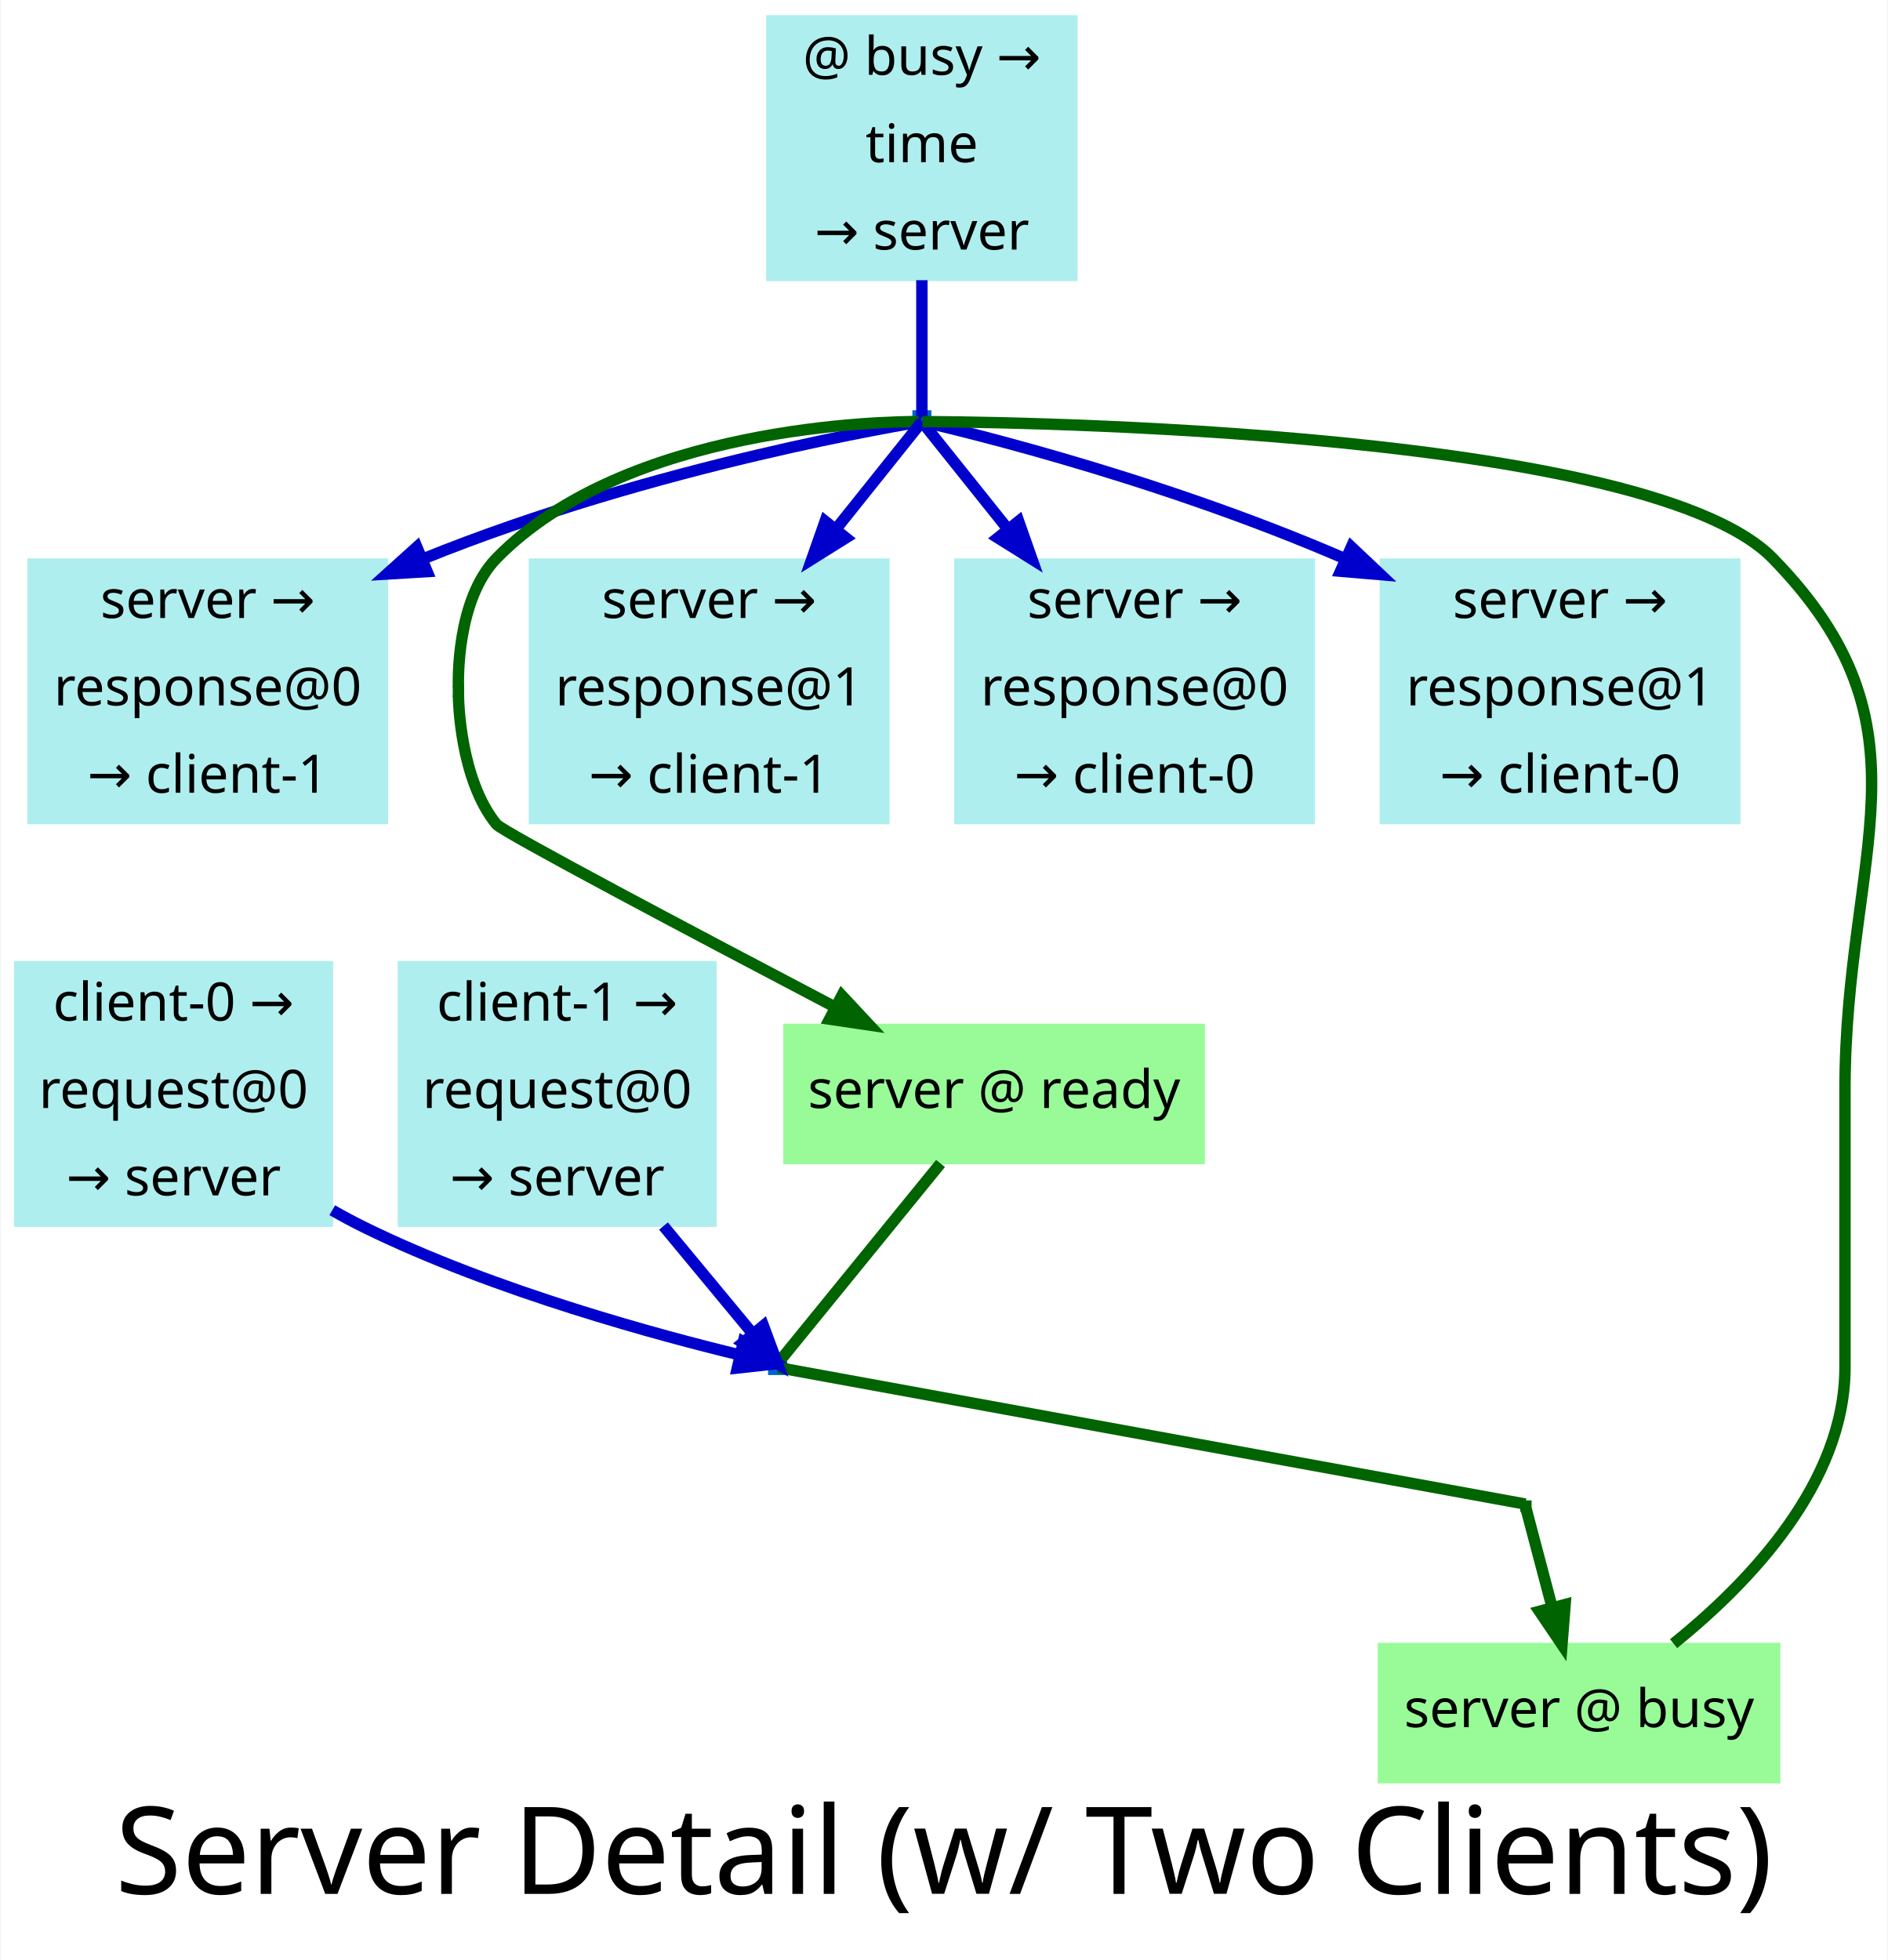
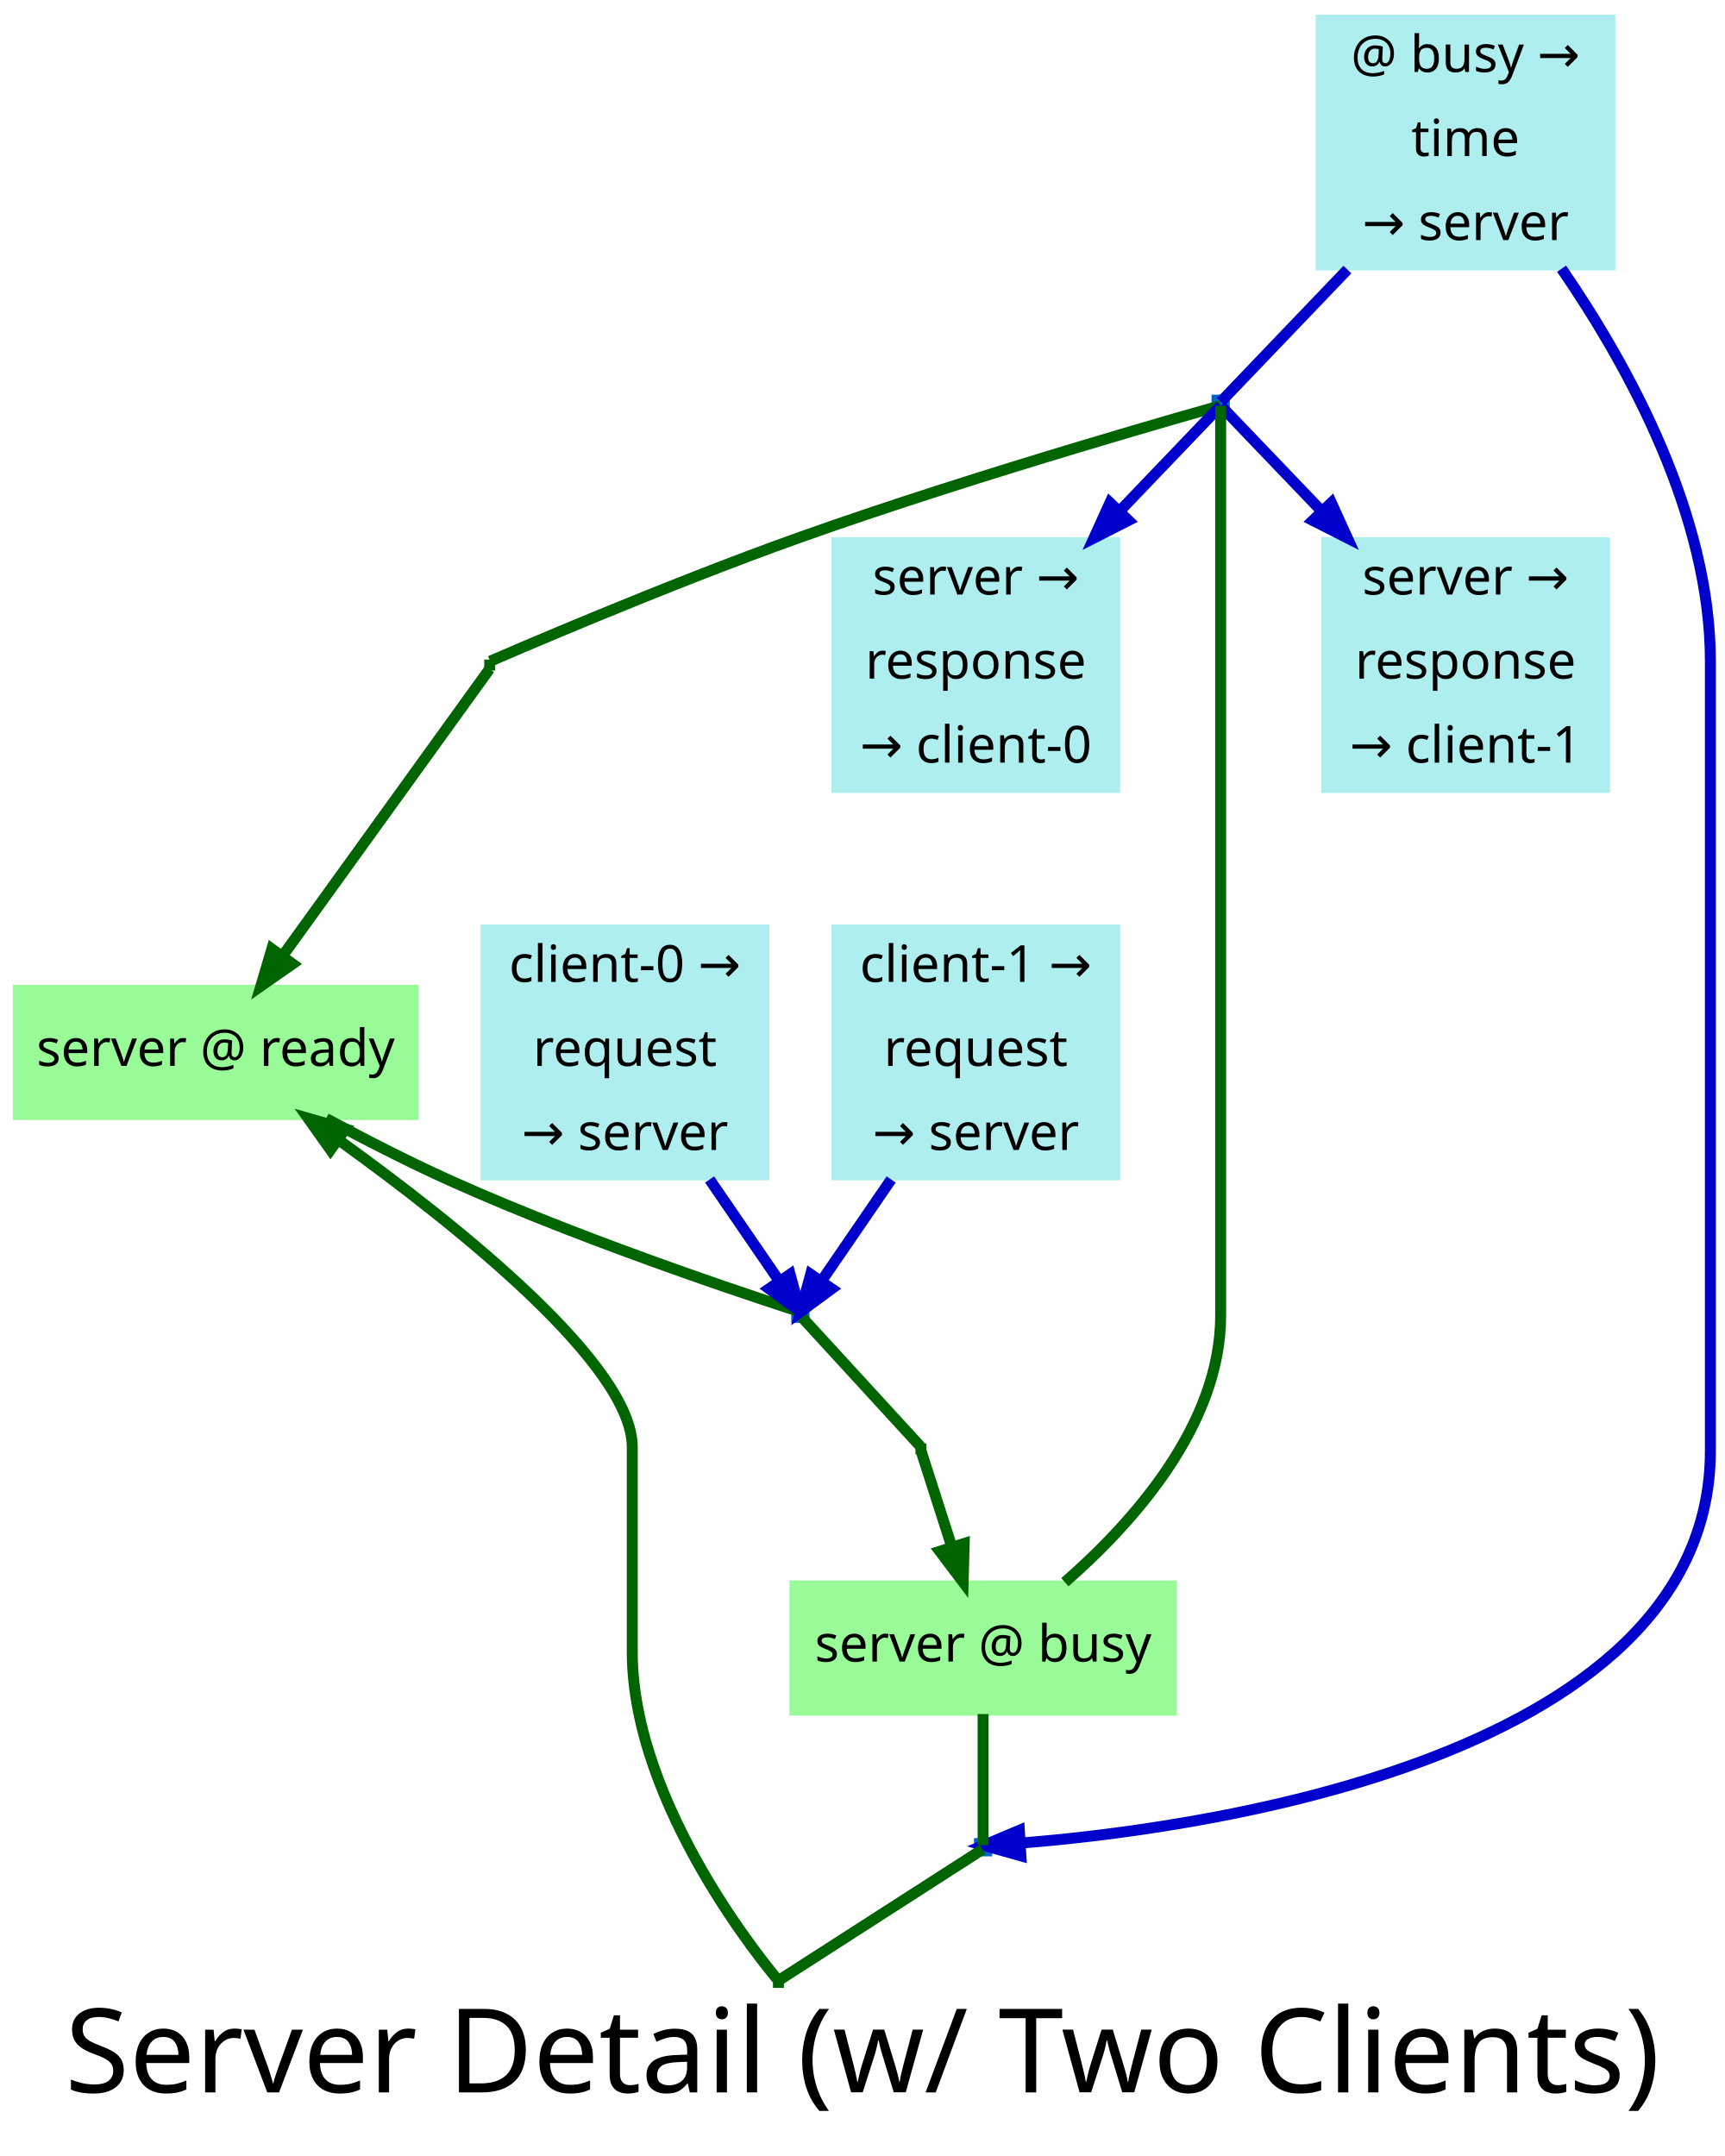
- <svg xmlns="http://www.w3.org/2000/svg" width="497pt" height="516pt" viewBox="0.00 0.00 496.63 516.00">
-   <g id="graph0" class="graph" transform="scale(1 1) rotate(0) translate(4 512)">
-     <polygon fill="white" stroke="transparent" points="-4,4 -4,-512 492.63,-512 492.63,4 -4,4" />
-     <text text-anchor="middle" x="244.31" y="-13.4" font-family="Sans-Serif" font-size="32.00">Server Detail (w/ Two Clients)</text>
+ <svg xmlns="http://www.w3.org/2000/svg" width="472pt" height="590pt" viewBox="0.00 0.00 472.00 590.00">
+   <g id="graph0" class="graph" transform="scale(1 1) rotate(0) translate(4 586)">
+     <polygon fill="white" stroke="transparent" points="-4,4 -4,-586 468,-586 468,4 -4,4" />
+     <text text-anchor="middle" x="232" y="-13.4" font-family="Sans-Serif" font-size="32.00">Server Detail (w/ Two Clients)</text>
    <g id="node1" class="node">
-       <polygon fill="paleturquoise" stroke="paleturquoise" points="3.5,-295.5 3.5,-364.5 97.5,-364.5 97.5,-295.5 3.5,-295.5" />
-       <text text-anchor="middle" x="50.5" y="-349.3" font-family="Sans-Serif" font-size="14.00">server →</text>
-       <polyline fill="none" stroke="paleturquoise" points="3.5,-341.5 97.5,-341.5 " />
-       <text text-anchor="middle" x="50.5" y="-326.3" font-family="Sans-Serif" font-size="14.00">response@0</text>
-       <polyline fill="none" stroke="paleturquoise" points="3.5,-318.5 97.5,-318.5 " />
-       <text text-anchor="middle" x="50.5" y="-303.3" font-family="Sans-Serif" font-size="14.00">→ client-1</text>
+       <polygon fill="paleturquoise" stroke="paleturquoise" points="358,-369.5 358,-438.5 436,-438.5 436,-369.5 358,-369.5" />
+       <text text-anchor="middle" x="397" y="-423.3" font-family="Sans-Serif" font-size="14.00">server →</text>
+       <polyline fill="none" stroke="paleturquoise" points="358,-415.5 436,-415.5 " />
+       <text text-anchor="middle" x="397" y="-400.3" font-family="Sans-Serif" font-size="14.00">response</text>
+       <polyline fill="none" stroke="paleturquoise" points="358,-392.5 436,-392.5 " />
+       <text text-anchor="middle" x="397" y="-377.3" font-family="Sans-Serif" font-size="14.00">→ client-1</text>
    </g>
    <g id="node2" class="node">
-       <polygon fill="paleturquoise" stroke="paleturquoise" points="198,-438.5 198,-507.5 279,-507.5 279,-438.5 198,-438.5" />
-       <text text-anchor="middle" x="238.5" y="-492.3" font-family="Sans-Serif" font-size="14.00">@ busy →</text>
-       <polyline fill="none" stroke="paleturquoise" points="198,-484.5 279,-484.5 " />
-       <text text-anchor="middle" x="238.5" y="-469.3" font-family="Sans-Serif" font-size="14.00">time</text>
-       <polyline fill="none" stroke="paleturquoise" points="198,-461.5 279,-461.5 " />
-       <text text-anchor="middle" x="238.5" y="-446.3" font-family="Sans-Serif" font-size="14.00">→ server</text>
+       <polygon fill="paleturquoise" stroke="paleturquoise" points="356.5,-512.5 356.5,-581.5 437.5,-581.5 437.5,-512.5 356.5,-512.5" />
+       <text text-anchor="middle" x="397" y="-566.3" font-family="Sans-Serif" font-size="14.00">@ busy →</text>
+       <polyline fill="none" stroke="paleturquoise" points="356.5,-558.5 437.5,-558.5 " />
+       <text text-anchor="middle" x="397" y="-543.3" font-family="Sans-Serif" font-size="14.00">time</text>
+       <polyline fill="none" stroke="paleturquoise" points="356.5,-535.5 437.5,-535.5 " />
+       <text text-anchor="middle" x="397" y="-520.3" font-family="Sans-Serif" font-size="14.00">→ server</text>
    </g>
    <g id="node3" class="node">
-       <polygon fill="none" stroke="#0063cd" stroke-width="4" points="239,-402 238,-402 238,-401 239,-401 239,-402" />
+       <polygon fill="none" stroke="#0063cd" stroke-width="4" points="330.5,-476 329.5,-476 329.5,-475 330.5,-475 330.5,-476" />
    </g>
    <g id="edge2" class="edge">
-       <path fill="none" stroke="mediumblue" stroke-width="3" d="M238.5,-438.23C238.5,-420.89 238.5,-403.15 238.5,-402.05" />
+       <path fill="none" stroke="mediumblue" stroke-width="3" d="M364.68,-512.23C348.08,-494.89 331.1,-477.15 330.05,-476.05" />
+     </g>
+     <g id="node7" class="node">
+       <polygon fill="none" stroke="#0063cd" stroke-width="4" points="265.5,-81 264.5,-81 264.5,-80 265.5,-80 265.5,-81" />
+     </g>
+     <g id="edge6" class="edge">
+       <path fill="none" stroke="mediumblue" stroke-width="3" d="M423.29,-512.47C442.06,-485.14 464,-444.7 464,-405 464,-405 464,-405 464,-189 464,-102.13 315.7,-84.76 275.15,-81.63" />
+       <polygon fill="mediumblue" stroke="mediumblue" stroke-width="3" points="275.34,-78.14 265.14,-81.01 274.91,-85.12 275.34,-78.14" />
    </g>
    <g id="edge1" class="edge">
-       <path fill="none" stroke="mediumblue" stroke-width="3" d="M238.44,-400.99C236.24,-400.64 168.61,-389.78 107.09,-364.83" />
-       <polygon fill="mediumblue" stroke="mediumblue" stroke-width="3" points="108.25,-361.52 97.67,-360.88 105.54,-367.98 108.25,-361.52" />
+       <path fill="none" stroke="mediumblue" stroke-width="3" d="M330.05,-474.95C330.93,-474.03 343.6,-460.79 357.69,-446.07" />
+       <polygon fill="mediumblue" stroke="mediumblue" stroke-width="3" points="360.29,-448.42 364.67,-438.78 355.23,-443.58 360.29,-448.42" />
    </g>
    <g id="node4" class="node">
-       <polygon fill="none" stroke="darkgreen" stroke-width="2" points="117,-330.5 116,-330.5 116,-329.5 117,-329.5 117,-330.5" />
+       <polygon fill="none" stroke="darkgreen" stroke-width="2" points="130.5,-404.5 129.5,-404.5 129.5,-403.5 130.5,-403.5 130.5,-404.5" />
    </g>
    <g id="edge4" class="edge">
-       <path fill="none" stroke="darkgreen" stroke-width="3" d="M237.64,-401.01C229.22,-401.03 160.73,-400.09 126.5,-365 115.85,-354.08 116.45,-332.41 116.5,-331.07" />
+       <path fill="none" stroke="darkgreen" stroke-width="3" d="M329.95,-474.99C327.99,-474.44 264.67,-456.68 215,-439 177.87,-425.78 132.91,-406.27 130.14,-405.06" />
    </g>
-     <g id="node7" class="node">
-       <polygon fill="paleturquoise" stroke="paleturquoise" points="135.5,-295.5 135.5,-364.5 229.5,-364.5 229.5,-295.5 135.5,-295.5" />
-       <text text-anchor="middle" x="182.5" y="-349.3" font-family="Sans-Serif" font-size="14.00">server →</text>
-       <polyline fill="none" stroke="paleturquoise" points="135.5,-341.5 229.5,-341.5 " />
-       <text text-anchor="middle" x="182.5" y="-326.3" font-family="Sans-Serif" font-size="14.00">response@1</text>
-       <polyline fill="none" stroke="paleturquoise" points="135.5,-318.5 229.5,-318.5 " />
-       <text text-anchor="middle" x="182.5" y="-303.3" font-family="Sans-Serif" font-size="14.00">→ client-1</text>
+     <g id="node9" class="node">
+       <polygon fill="paleturquoise" stroke="paleturquoise" points="224,-369.5 224,-438.5 302,-438.5 302,-369.5 224,-369.5" />
+       <text text-anchor="middle" x="263" y="-423.3" font-family="Sans-Serif" font-size="14.00">server →</text>
+       <polyline fill="none" stroke="paleturquoise" points="224,-415.5 302,-415.5 " />
+       <text text-anchor="middle" x="263" y="-400.3" font-family="Sans-Serif" font-size="14.00">response</text>
+       <polyline fill="none" stroke="paleturquoise" points="224,-392.5 302,-392.5 " />
+       <text text-anchor="middle" x="263" y="-377.3" font-family="Sans-Serif" font-size="14.00">→ client-0</text>
    </g>
-     <g id="edge6" class="edge">
-       <path fill="none" stroke="mediumblue" stroke-width="3" d="M238.46,-400.95C237.74,-400.05 227.51,-387.27 216,-372.87" />
-       <polygon fill="mediumblue" stroke="mediumblue" stroke-width="3" points="218.5,-370.4 209.52,-364.78 213.03,-374.77 218.5,-370.4" />
+     <g id="edge10" class="edge">
+       <path fill="none" stroke="mediumblue" stroke-width="3" d="M329.95,-474.95C329.07,-474.03 316.4,-460.79 302.31,-446.07" />
+       <polygon fill="mediumblue" stroke="mediumblue" stroke-width="3" points="304.77,-443.58 295.33,-438.78 299.71,-448.42 304.77,-443.58" />
+     </g>
+     <g id="node6" class="node">
+       <polygon fill="palegreen" stroke="palegreen" points="110,-316 0,-316 0,-280 110,-280 110,-316" />
+       <text text-anchor="middle" x="55" y="-294.3" font-family="Sans-Serif" font-size="14.00">server @ ready</text>
+     </g>
+     <g id="edge5" class="edge">
+       <path fill="none" stroke="darkgreen" stroke-width="3" d="M129.95,-402.92C128.42,-400.81 95.11,-354.61 73.41,-324.53" />
+       <polygon fill="darkgreen" stroke="darkgreen" stroke-width="3" points="76.06,-322.22 67.37,-316.15 70.38,-326.31 76.06,-322.22" />
+     </g>
+     <g id="node5" class="node">
+       <polygon fill="palegreen" stroke="palegreen" points="317.5,-153 212.5,-153 212.5,-117 317.5,-117 317.5,-153" />
+       <text text-anchor="middle" x="265" y="-131.3" font-family="Sans-Serif" font-size="14.00">server @ busy</text>
+     </g>
+     <g id="edge3" class="edge">
+       <path fill="none" stroke="darkgreen" stroke-width="3" d="M287.37,-153.02C306.17,-169.43 330,-196.13 330,-226 330,-299 330,-299 330,-299 330,-376 330,-471.95 330,-474.93" />
+     </g>
+     <g id="edge7" class="edge">
+       <path fill="none" stroke="darkgreen" stroke-width="3" d="M265,-116.94C265,-101.93 265,-82.27 265,-81.06" />
+     </g>
+     <g id="node11" class="node">
+       <polygon fill="none" stroke="#0063cd" stroke-width="4" points="215.5,-227 214.5,-227 214.5,-226 215.5,-226 215.5,-227" />
+     </g>
+     <g id="edge12" class="edge">
+       <path fill="none" stroke="darkgreen" stroke-width="3" d="M85.2,-279.92C95.75,-274.24 107.76,-268.07 119,-263 159.24,-244.86 211.61,-228.08 214.84,-227.05" />
    </g>
    <g id="node8" class="node">
-       <polygon fill="paleturquoise" stroke="paleturquoise" points="247.5,-295.5 247.5,-364.5 341.5,-364.5 341.5,-295.5 247.5,-295.5" />
-       <text text-anchor="middle" x="294.5" y="-349.3" font-family="Sans-Serif" font-size="14.00">server →</text>
-       <polyline fill="none" stroke="paleturquoise" points="247.5,-341.5 341.5,-341.5 " />
-       <text text-anchor="middle" x="294.5" y="-326.3" font-family="Sans-Serif" font-size="14.00">response@0</text>
-       <polyline fill="none" stroke="paleturquoise" points="247.5,-318.5 341.5,-318.5 " />
-       <text text-anchor="middle" x="294.5" y="-303.3" font-family="Sans-Serif" font-size="14.00">→ client-0</text>
-     </g>
-     <g id="edge7" class="edge">
-       <path fill="none" stroke="mediumblue" stroke-width="3" d="M238.54,-400.95C239.26,-400.05 249.49,-387.27 261,-372.87" />
-       <polygon fill="mediumblue" stroke="mediumblue" stroke-width="3" points="263.97,-374.77 267.48,-364.78 258.5,-370.4 263.97,-374.77" />
-     </g>
-     <g id="node9" class="node">
-       <polygon fill="paleturquoise" stroke="paleturquoise" points="359.5,-295.5 359.5,-364.5 453.5,-364.5 453.5,-295.5 359.5,-295.5" />
-       <text text-anchor="middle" x="406.5" y="-349.3" font-family="Sans-Serif" font-size="14.00">server →</text>
-       <polyline fill="none" stroke="paleturquoise" points="359.5,-341.5 453.5,-341.5 " />
-       <text text-anchor="middle" x="406.5" y="-326.3" font-family="Sans-Serif" font-size="14.00">response@1</text>
-       <polyline fill="none" stroke="paleturquoise" points="359.5,-318.5 453.5,-318.5 " />
-       <text text-anchor="middle" x="406.5" y="-303.3" font-family="Sans-Serif" font-size="14.00">→ client-0</text>
+       <polygon fill="none" stroke="darkgreen" stroke-width="2" points="209.5,-44 208.5,-44 208.5,-43 209.5,-43 209.5,-44" />
    </g>
    <g id="edge8" class="edge">
-       <path fill="none" stroke="mediumblue" stroke-width="3" d="M238.55,-400.99C240.4,-400.58 296.95,-387.89 350.08,-364.83" />
-       <polygon fill="mediumblue" stroke="mediumblue" stroke-width="3" points="351.56,-368 359.26,-360.72 348.7,-361.61 351.56,-368" />
+       <path fill="none" stroke="darkgreen" stroke-width="3" d="M264.84,-79.9C261.66,-77.85 212.24,-46.08 209.15,-44.1" />
    </g>
-     <g id="node6" class="node">
-       <polygon fill="palegreen" stroke="palegreen" points="312.5,-242 202.5,-242 202.5,-206 312.5,-206 312.5,-242" />
-       <text text-anchor="middle" x="257.5" y="-220.3" font-family="Sans-Serif" font-size="14.00">server @ ready</text>
-     </g>
-     <g id="edge5" class="edge">
-       <path fill="none" stroke="darkgreen" stroke-width="3" d="M116.5,-328.94C116.51,-327.65 116.87,-306.84 126.5,-295 128.11,-293.02 177.69,-266.79 215.38,-247.01" />
-       <polygon fill="darkgreen" stroke="darkgreen" stroke-width="3" points="217.44,-249.89 224.67,-242.14 214.19,-243.69 217.44,-249.89" />
-     </g>
-     <g id="node5" class="node">
-       <polygon fill="palegreen" stroke="palegreen" points="464,-79 359,-79 359,-43 464,-43 464,-79" />
-       <text text-anchor="middle" x="411.5" y="-57.3" font-family="Sans-Serif" font-size="14.00">server @ busy</text>
-     </g>
-     <g id="edge3" class="edge">
-       <path fill="none" stroke="darkgreen" stroke-width="3" d="M436.38,-79.28C456.5,-95.48 481.5,-121.71 481.5,-152 481.5,-225 481.5,-225 481.5,-225 481.5,-287.79 506.35,-320.06 462.5,-365 427.84,-400.52 244.36,-400.99 238.64,-401" />
-     </g>
-     <g id="node11" class="node">
-       <polygon fill="none" stroke="#0063cd" stroke-width="4" points="201,-153 200,-153 200,-152 201,-152 201,-153" />
-     </g>
-     <g id="edge10" class="edge">
-       <path fill="none" stroke="darkgreen" stroke-width="3" d="M243.41,-205.7C227.06,-185.62 202.12,-154.99 200.58,-153.09" />
+     <g id="edge9" class="edge">
+       <path fill="none" stroke="darkgreen" stroke-width="3" d="M208.89,-44.13C206.54,-46.89 169,-91.6 169,-134 169,-190 169,-190 169,-190 169,-212.27 122.16,-249.95 88.53,-274.14" />
+       <polygon fill="darkgreen" stroke="darkgreen" stroke-width="3" points="86.43,-271.34 80.3,-279.98 90.48,-277.05 86.43,-271.34" />
    </g>
    <g id="node10" class="node">
-       <polygon fill="paleturquoise" stroke="paleturquoise" points="0,-189.5 0,-258.5 83,-258.5 83,-189.5 0,-189.5" />
-       <text text-anchor="middle" x="41.5" y="-243.3" font-family="Sans-Serif" font-size="14.00">client-0 →</text>
-       <polyline fill="none" stroke="paleturquoise" points="0,-235.5 83,-235.5 " />
-       <text text-anchor="middle" x="41.5" y="-220.3" font-family="Sans-Serif" font-size="14.00">request@0</text>
-       <polyline fill="none" stroke="paleturquoise" points="0,-212.5 83,-212.5 " />
-       <text text-anchor="middle" x="41.5" y="-197.3" font-family="Sans-Serif" font-size="14.00">→ server</text>
+       <polygon fill="paleturquoise" stroke="paleturquoise" points="128,-263.5 128,-332.5 206,-332.5 206,-263.5 128,-263.5" />
+       <text text-anchor="middle" x="167" y="-317.3" font-family="Sans-Serif" font-size="14.00">client-0 →</text>
+       <polyline fill="none" stroke="paleturquoise" points="128,-309.5 206,-309.5 " />
+       <text text-anchor="middle" x="167" y="-294.3" font-family="Sans-Serif" font-size="14.00">request</text>
+       <polyline fill="none" stroke="paleturquoise" points="128,-286.5 206,-286.5 " />
+       <text text-anchor="middle" x="167" y="-271.3" font-family="Sans-Serif" font-size="14.00">→ server</text>
    </g>
-     <g id="edge9" class="edge">
-       <path fill="none" stroke="mediumblue" stroke-width="3" d="M83.28,-193.39C86.02,-191.82 88.77,-190.35 91.5,-189 126.16,-171.91 170.86,-160.05 190.49,-155.31" />
-       <polygon fill="mediumblue" stroke="mediumblue" stroke-width="3" points="191.5,-158.67 200.45,-153.01 189.92,-151.85 191.5,-158.67" />
+     <g id="edge11" class="edge">
+       <path fill="none" stroke="mediumblue" stroke-width="3" d="M190.16,-263.23C197.22,-252.93 204.37,-242.5 209.18,-235.49" />
+       <polygon fill="mediumblue" stroke="mediumblue" stroke-width="3" points="212.19,-237.28 214.96,-227.05 206.42,-233.32 212.19,-237.28" />
    </g>
    <g id="node12" class="node">
-       <polygon fill="none" stroke="darkgreen" stroke-width="2" points="398,-116 397,-116 397,-115 398,-115 398,-116" />
+       <polygon fill="none" stroke="darkgreen" stroke-width="2" points="248.5,-190 247.5,-190 247.5,-189 248.5,-189 248.5,-190" />
    </g>
-     <g id="edge11" class="edge">
-       <path fill="none" stroke="darkgreen" stroke-width="3" d="M200.64,-151.97C206.51,-150.9 391.58,-117.08 397.36,-116.03" />
+     <g id="edge13" class="edge">
+       <path fill="none" stroke="darkgreen" stroke-width="3" d="M215.09,-225.9C216.97,-223.85 246.09,-192.08 247.91,-190.1" />
    </g>
-     <g id="edge12" class="edge">
-       <path fill="none" stroke="darkgreen" stroke-width="3" d="M397.54,-114.85C397.94,-113.35 401.18,-101.08 404.44,-88.73" />
-       <polygon fill="darkgreen" stroke="darkgreen" stroke-width="3" points="407.83,-89.59 407,-79.02 401.06,-87.8 407.83,-89.59" />
+     <g id="edge14" class="edge">
+       <path fill="none" stroke="darkgreen" stroke-width="3" d="M248.05,-188.85C248.53,-187.35 252.47,-175.08 256.43,-162.73" />
+       <polygon fill="darkgreen" stroke="darkgreen" stroke-width="3" points="259.82,-163.62 259.54,-153.02 253.15,-161.48 259.82,-163.62" />
    </g>
    <g id="node13" class="node">
-       <polygon fill="paleturquoise" stroke="paleturquoise" points="101,-189.5 101,-258.5 184,-258.5 184,-189.5 101,-189.5" />
-       <text text-anchor="middle" x="142.5" y="-243.3" font-family="Sans-Serif" font-size="14.00">client-1 →</text>
-       <polyline fill="none" stroke="paleturquoise" points="101,-235.5 184,-235.5 " />
-       <text text-anchor="middle" x="142.5" y="-220.3" font-family="Sans-Serif" font-size="14.00">request@0</text>
-       <polyline fill="none" stroke="paleturquoise" points="101,-212.5 184,-212.5 " />
-       <text text-anchor="middle" x="142.5" y="-197.3" font-family="Sans-Serif" font-size="14.00">→ server</text>
+       <polygon fill="paleturquoise" stroke="paleturquoise" points="224,-263.5 224,-332.5 302,-332.5 302,-263.5 224,-263.5" />
+       <text text-anchor="middle" x="263" y="-317.3" font-family="Sans-Serif" font-size="14.00">client-1 →</text>
+       <polyline fill="none" stroke="paleturquoise" points="224,-309.5 302,-309.5 " />
+       <text text-anchor="middle" x="263" y="-294.3" font-family="Sans-Serif" font-size="14.00">request</text>
+       <polyline fill="none" stroke="paleturquoise" points="224,-286.5 302,-286.5 " />
+       <text text-anchor="middle" x="263" y="-271.3" font-family="Sans-Serif" font-size="14.00">→ server</text>
    </g>
-     <g id="edge13" class="edge">
-       <path fill="none" stroke="mediumblue" stroke-width="3" d="M170.48,-189.23C179.24,-178.66 188.12,-167.95 193.92,-160.94" />
-       <polygon fill="mediumblue" stroke="mediumblue" stroke-width="3" points="196.77,-162.99 200.46,-153.05 191.38,-158.52 196.77,-162.99" />
+     <g id="edge15" class="edge">
+       <path fill="none" stroke="mediumblue" stroke-width="3" d="M239.84,-263.23C232.78,-252.93 225.63,-242.5 220.82,-235.49" />
+       <polygon fill="mediumblue" stroke="mediumblue" stroke-width="3" points="223.58,-233.32 215.04,-227.05 217.81,-237.28 223.58,-233.32" />
    </g>
  </g>
</svg>
